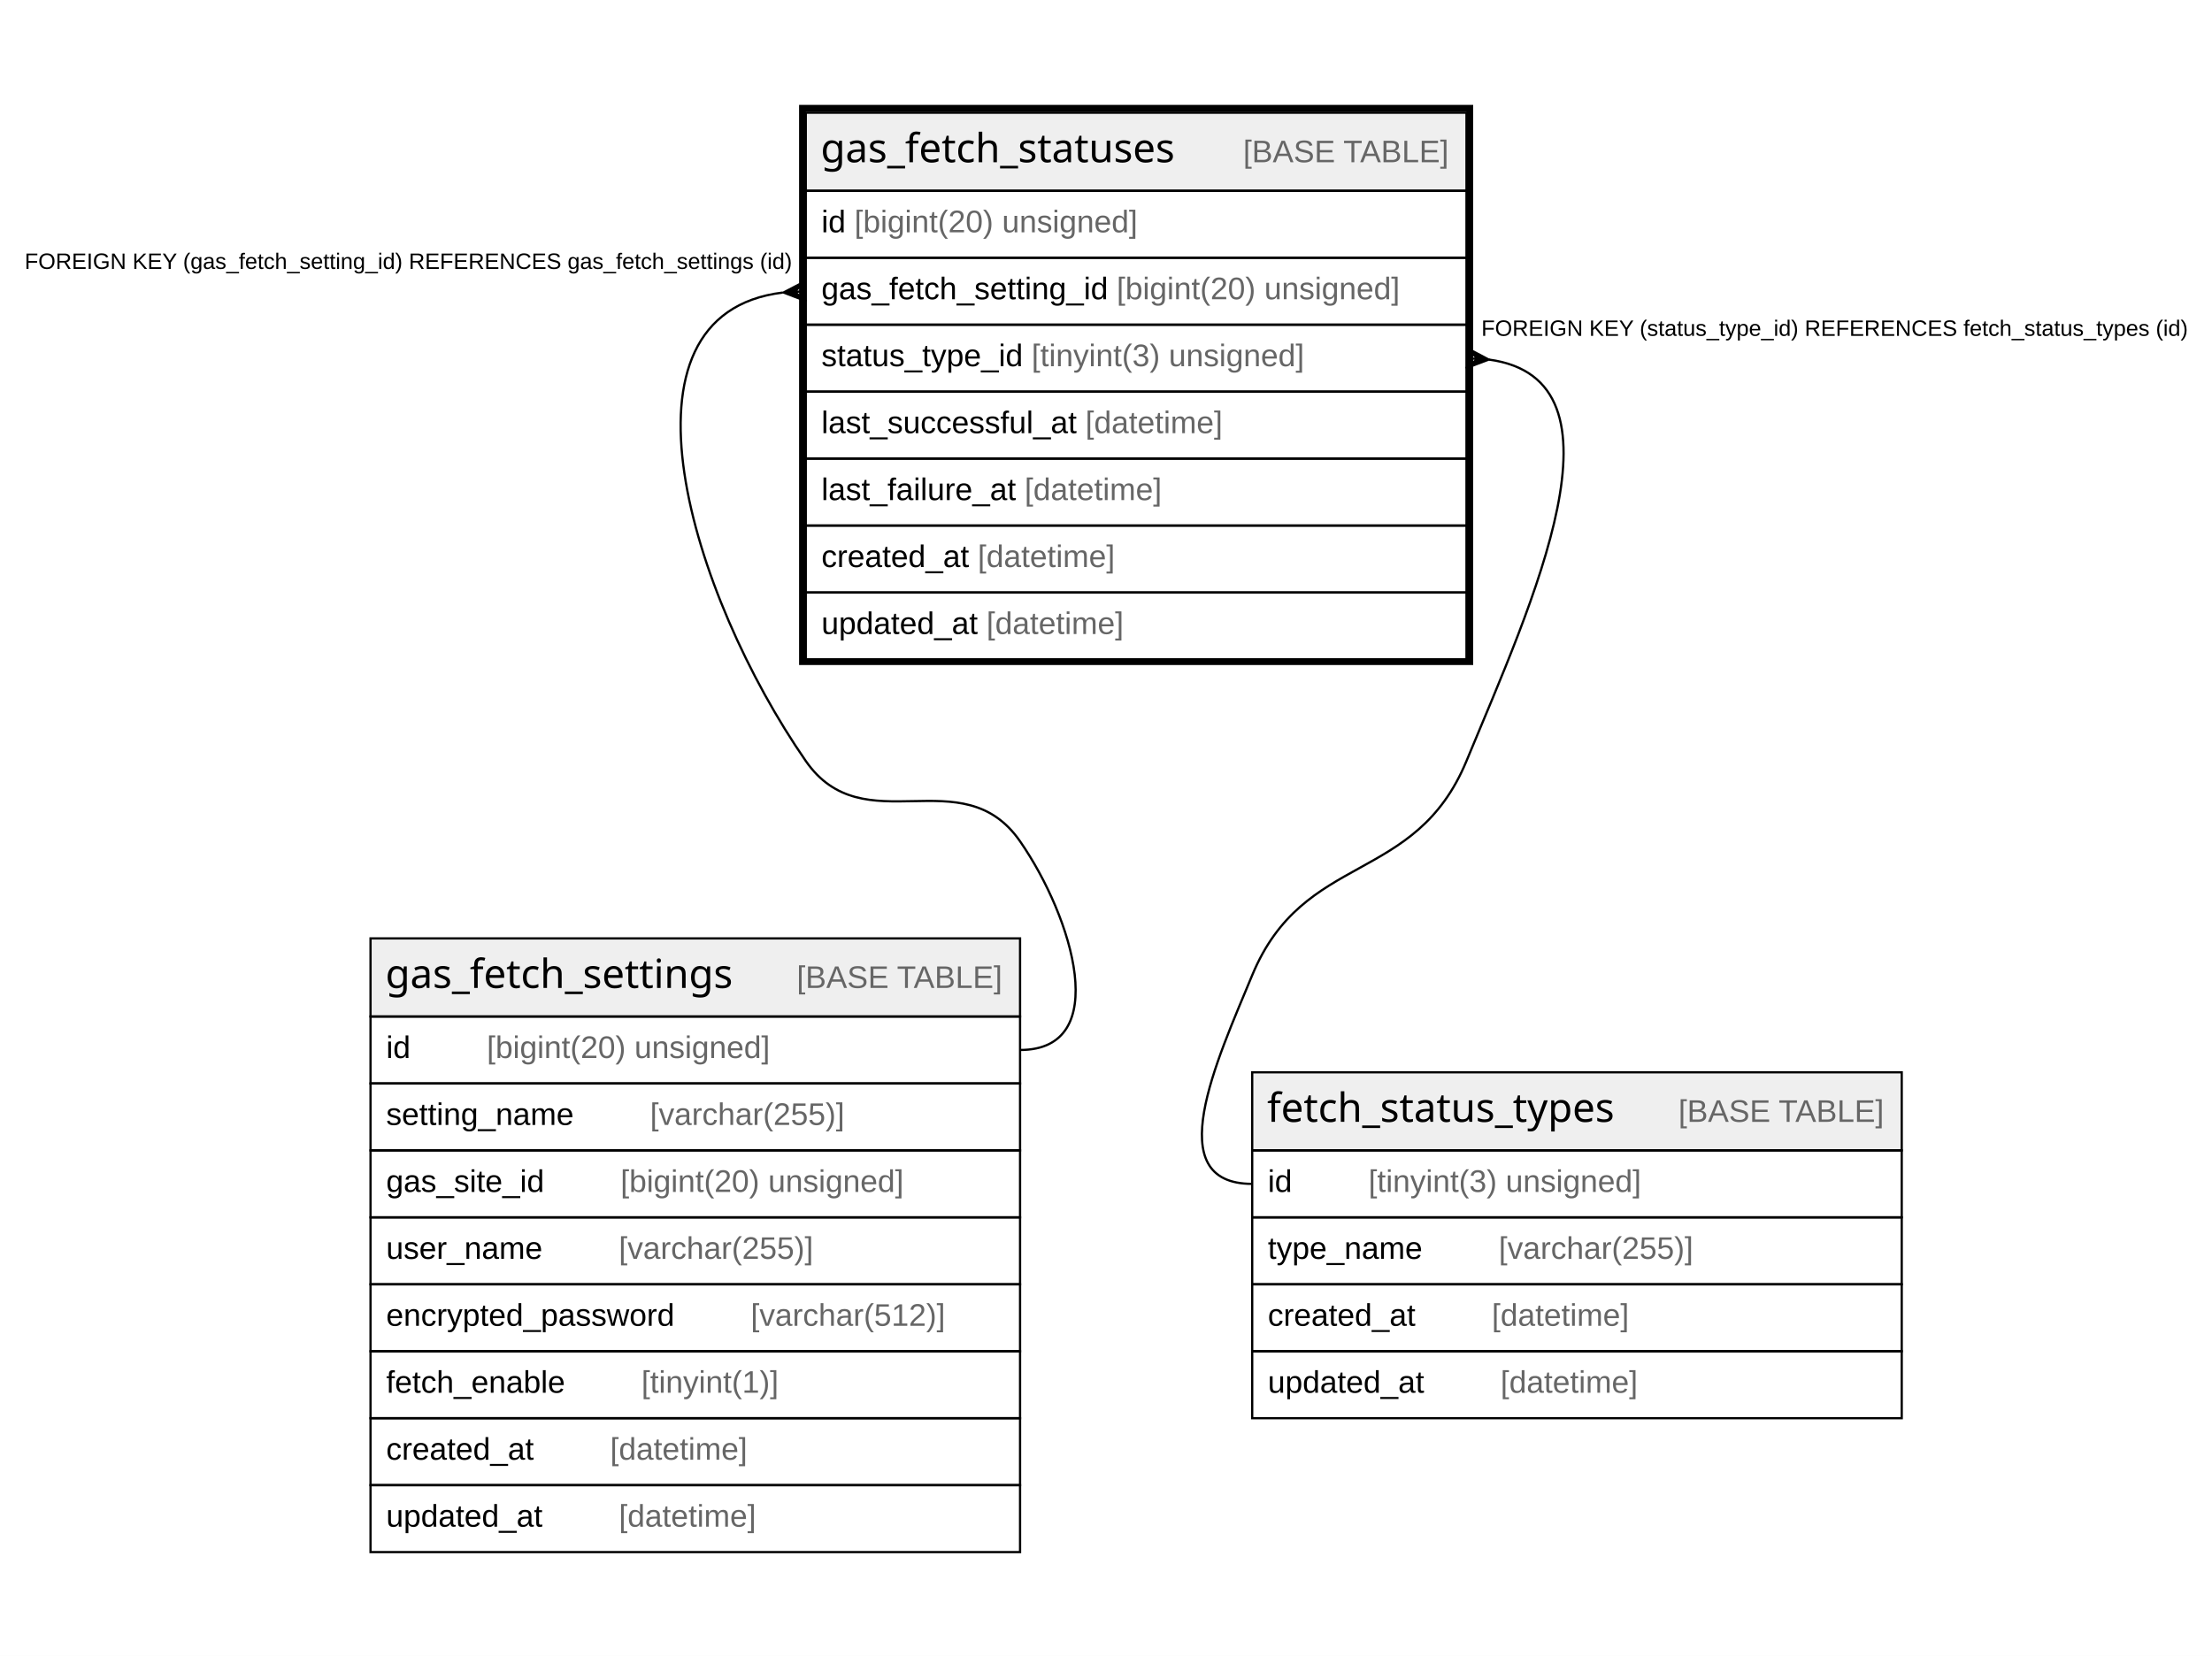
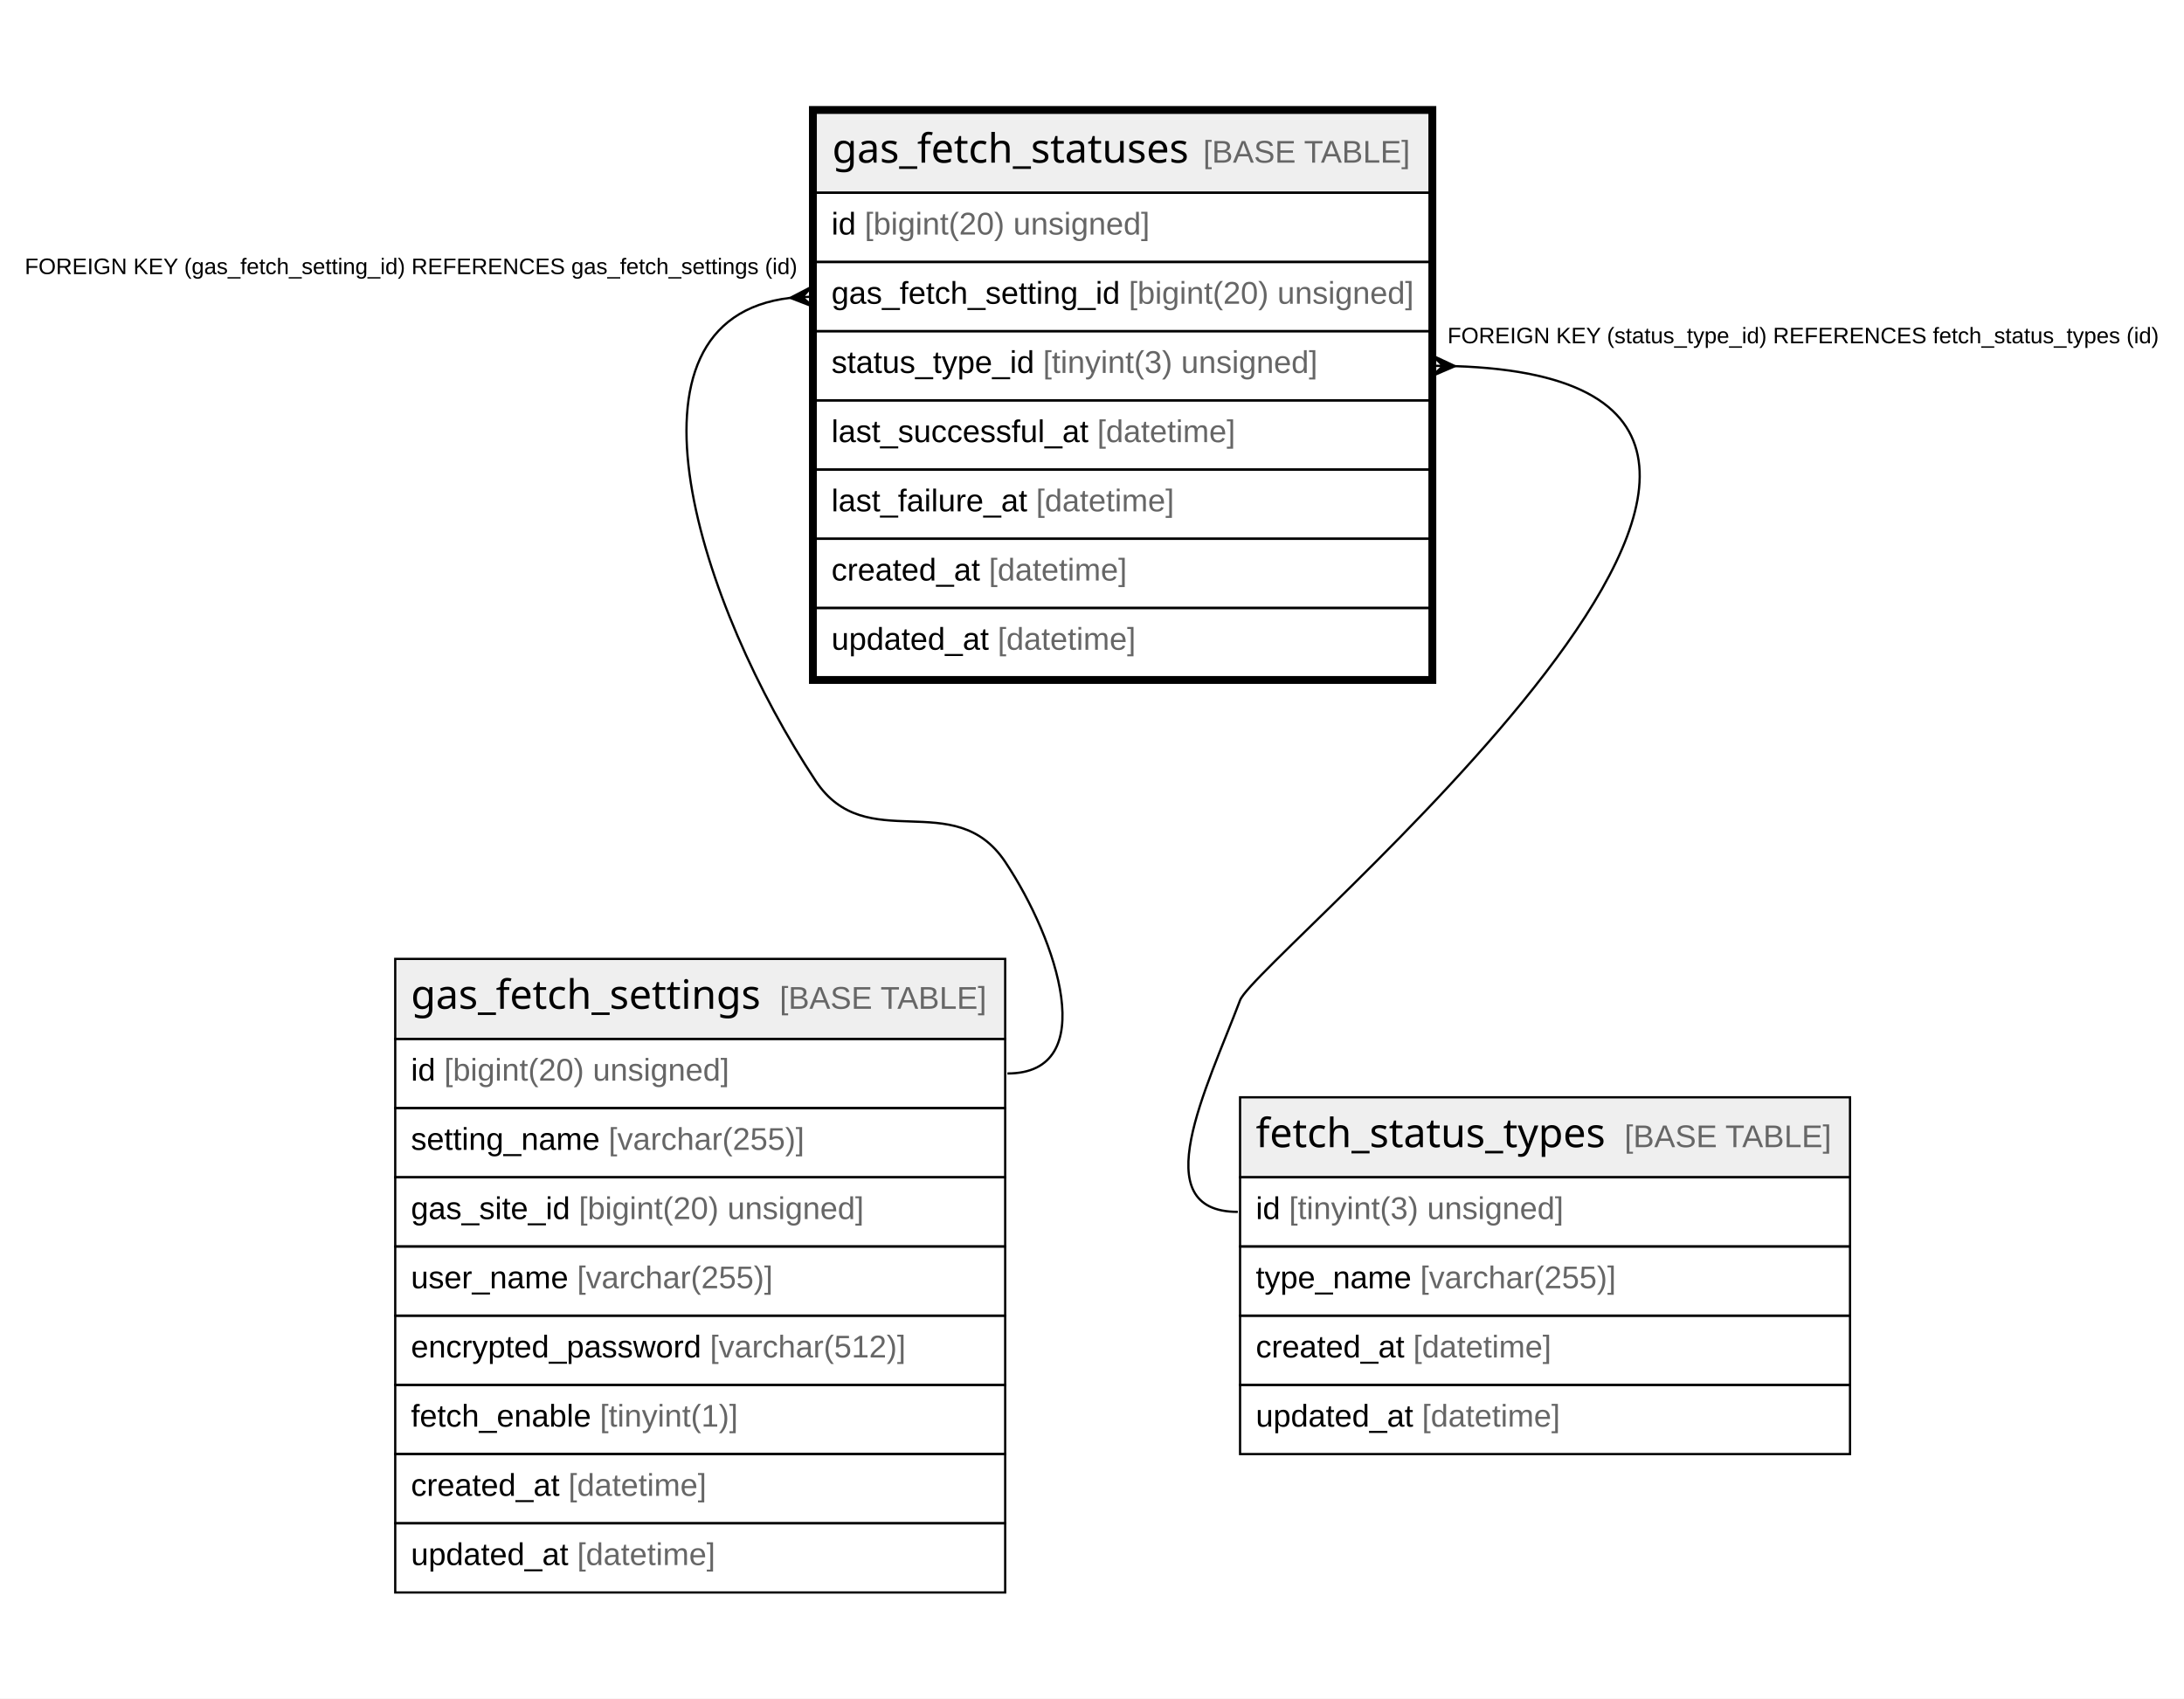
- <svg xmlns="http://www.w3.org/2000/svg" width="991pt" height="742pt" viewBox="0.00 0.00 991.00 742.00">
-   <g id="graph0" class="graph" transform="scale(1 1) rotate(0) translate(4 738)">
-     <polygon fill="#ffffff" stroke="transparent" points="-4,4 -4,-738 987,-738 987,4 -4,4" />
+ <svg xmlns="http://www.w3.org/2000/svg" width="972pt" height="756pt" viewBox="0.00 0.00 971.98 756.00">
+   <g id="graph0" class="graph" transform="scale(1 1) rotate(0) translate(4 752)">
+     <polygon fill="white" stroke="none" points="-4,4 -4,-752 967.98,-752 967.98,4 -4,4" />
    <g id="node1" class="node">
-       <polygon fill="#efefef" stroke="transparent" points="357,-652.5 357,-687.5 653,-687.5 653,-652.5 357,-652.5" />
-       <polygon fill="none" stroke="#000000" points="357,-652.5 357,-687.5 653,-687.5 653,-652.5 357,-652.5" />
-       <text text-anchor="start" x="363.684" y="-665.3" font-family="Arial Bold" font-size="18.00" fill="#000000">gas_fetch_statuses</text>
-       <text text-anchor="start" x="518.748" y="-665.3" font-family="Arial" font-size="14.00" fill="#000000">    </text>
-       <text text-anchor="start" x="552.953" y="-665.3" font-family="Arial" font-size="14.00" fill="#666666">[BASE TABLE]</text>
-       <polygon fill="none" stroke="#000000" points="357,-622.5 357,-652.5 653,-652.5 653,-622.5 357,-622.5" />
-       <text text-anchor="start" x="364" y="-633.9" font-family="Arial" font-size="14.00" fill="#000000">id </text>
-       <text text-anchor="start" x="378.78" y="-633.9" font-family="Arial" font-size="14.00" fill="#666666">[bigint(20) unsigned]</text>
-       <polygon fill="none" stroke="#000000" points="357,-592.5 357,-622.5 653,-622.5 653,-592.5 357,-592.5" />
-       <text text-anchor="start" x="364" y="-603.9" font-family="Arial" font-size="14.00" fill="#000000">gas_fetch_setting_id </text>
-       <text text-anchor="start" x="496.275" y="-603.9" font-family="Arial" font-size="14.00" fill="#666666">[bigint(20) unsigned]</text>
-       <polygon fill="none" stroke="#000000" points="357,-562.5 357,-592.5 653,-592.5 653,-562.5 357,-562.5" />
-       <text text-anchor="start" x="364" y="-573.9" font-family="Arial" font-size="14.00" fill="#000000">status_type_id </text>
-       <text text-anchor="start" x="458.147" y="-573.9" font-family="Arial" font-size="14.00" fill="#666666">[tinyint(3) unsigned]</text>
-       <polygon fill="none" stroke="#000000" points="357,-532.5 357,-562.5 653,-562.5 653,-532.5 357,-532.5" />
-       <text text-anchor="start" x="364" y="-543.9" font-family="Arial" font-size="14.00" fill="#000000">last_successful_at </text>
-       <text text-anchor="start" x="482.254" y="-543.9" font-family="Arial" font-size="14.00" fill="#666666">[datetime]</text>
-       <polygon fill="none" stroke="#000000" points="357,-502.5 357,-532.5 653,-532.5 653,-502.5 357,-502.5" />
-       <text text-anchor="start" x="364" y="-513.9" font-family="Arial" font-size="14.00" fill="#000000">last_failure_at </text>
-       <text text-anchor="start" x="455.021" y="-513.9" font-family="Arial" font-size="14.00" fill="#666666">[datetime]</text>
-       <polygon fill="none" stroke="#000000" points="357,-472.5 357,-502.5 653,-502.5 653,-472.5 357,-472.5" />
-       <text text-anchor="start" x="364" y="-483.9" font-family="Arial" font-size="14.00" fill="#000000">created_at </text>
-       <text text-anchor="start" x="434.028" y="-483.9" font-family="Arial" font-size="14.00" fill="#666666">[datetime]</text>
-       <polygon fill="none" stroke="#000000" points="357,-442.5 357,-472.5 653,-472.5 653,-442.5 357,-442.5" />
-       <text text-anchor="start" x="364" y="-453.9" font-family="Arial" font-size="14.00" fill="#000000">updated_at </text>
-       <text text-anchor="start" x="437.933" y="-453.9" font-family="Arial" font-size="14.00" fill="#666666">[datetime]</text>
-       <polygon fill="none" stroke="#000000" stroke-width="3" points="355.5,-441.5 355.5,-689.5 654.5,-689.5 654.5,-441.5 355.5,-441.5" />
+       <polygon fill="#efefef" stroke="none" points="359.03,-666.2 359.03,-701.8 632.21,-701.8 632.21,-666.2 359.03,-666.2" />
+       <polygon fill="none" stroke="black" points="359.03,-666.2 359.03,-701.8 632.21,-701.8 632.21,-666.2 359.03,-666.2" />
+       <text text-anchor="start" x="366.39" y="-679.6" font-family="Arial Bold" font-size="18.00">gas_fetch_statuses</text>
+       <text text-anchor="start" x="500.35" y="-679.6" font-family="Arial" font-size="14.00">    </text>
+       <text text-anchor="start" x="531.47" y="-679.6" font-family="Arial" font-size="14.00" fill="#666666">[BASE TABLE]</text>
+       <polygon fill="none" stroke="black" points="359.03,-635.4 359.03,-666.2 632.21,-666.2 632.21,-635.4 359.03,-635.4" />
+       <text text-anchor="start" x="366.03" y="-647.6" font-family="Arial" font-size="14.00">id </text>
+       <text text-anchor="start" x="380.81" y="-647.6" font-family="Arial" font-size="14.00" fill="#666666">[bigint(20) unsigned]</text>
+       <polygon fill="none" stroke="black" points="359.03,-604.6 359.03,-635.4 632.21,-635.4 632.21,-604.6 359.03,-604.6" />
+       <text text-anchor="start" x="366.03" y="-616.8" font-family="Arial" font-size="14.00">gas_fetch_setting_id </text>
+       <text text-anchor="start" x="498.34" y="-616.8" font-family="Arial" font-size="14.00" fill="#666666">[bigint(20) unsigned]</text>
+       <polygon fill="none" stroke="black" points="359.03,-573.8 359.03,-604.6 632.21,-604.6 632.21,-573.8 359.03,-573.8" />
+       <text text-anchor="start" x="366.03" y="-586" font-family="Arial" font-size="14.00">status_type_id </text>
+       <text text-anchor="start" x="460.2" y="-586" font-family="Arial" font-size="14.00" fill="#666666">[tinyint(3) unsigned]</text>
+       <polygon fill="none" stroke="black" points="359.03,-543 359.03,-573.8 632.21,-573.8 632.21,-543 359.03,-543" />
+       <text text-anchor="start" x="366.03" y="-555.2" font-family="Arial" font-size="14.00">last_successful_at </text>
+       <text text-anchor="start" x="484.31" y="-555.2" font-family="Arial" font-size="14.00" fill="#666666">[datetime]</text>
+       <polygon fill="none" stroke="black" points="359.03,-512.2 359.03,-543 632.21,-543 632.21,-512.2 359.03,-512.2" />
+       <text text-anchor="start" x="366.03" y="-524.4" font-family="Arial" font-size="14.00">last_failure_at </text>
+       <text text-anchor="start" x="457.08" y="-524.4" font-family="Arial" font-size="14.00" fill="#666666">[datetime]</text>
+       <polygon fill="none" stroke="black" points="359.03,-481.4 359.03,-512.2 632.21,-512.2 632.21,-481.4 359.03,-481.4" />
+       <text text-anchor="start" x="366.03" y="-493.6" font-family="Arial" font-size="14.00">created_at </text>
+       <text text-anchor="start" x="436.08" y="-493.6" font-family="Arial" font-size="14.00" fill="#666666">[datetime]</text>
+       <polygon fill="none" stroke="black" points="359.03,-450.6 359.03,-481.4 632.21,-481.4 632.21,-450.6 359.03,-450.6" />
+       <text text-anchor="start" x="366.03" y="-462.8" font-family="Arial" font-size="14.00">updated_at </text>
+       <text text-anchor="start" x="439.99" y="-462.8" font-family="Arial" font-size="14.00" fill="#666666">[datetime]</text>
+       <polygon fill="none" stroke="black" stroke-width="3" points="357.53,-449.1 357.53,-703.3 633.71,-703.3 633.71,-449.1 357.53,-449.1" />
    </g>
    <g id="node2" class="node">
-       <polygon fill="#efefef" stroke="transparent" points="162,-282.5 162,-317.5 453,-317.5 453,-282.5 162,-282.5" />
-       <polygon fill="none" stroke="#000000" points="162,-282.5 162,-317.5 453,-317.5 453,-282.5 162,-282.5" />
-       <text text-anchor="start" x="168.687" y="-295.3" font-family="Arial Bold" font-size="18.00" fill="#000000">gas_fetch_settings</text>
-       <text text-anchor="start" x="318.745" y="-295.3" font-family="Arial" font-size="14.00" fill="#000000">    </text>
-       <text text-anchor="start" x="352.95" y="-295.3" font-family="Arial" font-size="14.00" fill="#666666">[BASE TABLE]</text>
-       <polygon fill="none" stroke="#000000" points="162,-252.5 162,-282.5 453,-282.5 453,-252.5 162,-252.5" />
-       <text text-anchor="start" x="169" y="-263.9" font-family="Arial" font-size="14.00" fill="#000000">id    </text>
-       <text text-anchor="start" x="214.094" y="-263.9" font-family="Arial" font-size="14.00" fill="#666666">[bigint(20) unsigned]</text>
-       <polygon fill="none" stroke="#000000" points="162,-222.5 162,-252.5 453,-252.5 453,-222.5 162,-222.5" />
-       <text text-anchor="start" x="169" y="-233.9" font-family="Arial" font-size="14.00" fill="#000000">setting_name    </text>
-       <text text-anchor="start" x="287.231" y="-233.9" font-family="Arial" font-size="14.00" fill="#666666">[varchar(255)]</text>
-       <polygon fill="none" stroke="#000000" points="162,-192.5 162,-222.5 453,-222.5 453,-192.5 162,-192.5" />
-       <text text-anchor="start" x="169" y="-203.9" font-family="Arial" font-size="14.00" fill="#000000">gas_site_id    </text>
-       <text text-anchor="start" x="274.004" y="-203.9" font-family="Arial" font-size="14.00" fill="#666666">[bigint(20) unsigned]</text>
-       <polygon fill="none" stroke="#000000" points="162,-162.5 162,-192.5 453,-192.5 453,-162.5 162,-162.5" />
-       <text text-anchor="start" x="169" y="-173.9" font-family="Arial" font-size="14.00" fill="#000000">user_name    </text>
-       <text text-anchor="start" x="273.222" y="-173.9" font-family="Arial" font-size="14.00" fill="#666666">[varchar(255)]</text>
-       <polygon fill="none" stroke="#000000" points="162,-132.5 162,-162.5 453,-162.5 453,-132.5 162,-132.5" />
-       <text text-anchor="start" x="169" y="-143.9" font-family="Arial" font-size="14.00" fill="#000000">encrypted_password    </text>
-       <text text-anchor="start" x="332.349" y="-143.9" font-family="Arial" font-size="14.00" fill="#666666">[varchar(512)]</text>
-       <polygon fill="none" stroke="#000000" points="162,-102.5 162,-132.5 453,-132.5 453,-102.5 162,-102.5" />
-       <text text-anchor="start" x="169" y="-113.9" font-family="Arial" font-size="14.00" fill="#000000">fetch_enable    </text>
-       <text text-anchor="start" x="283.353" y="-113.9" font-family="Arial" font-size="14.00" fill="#666666">[tinyint(1)]</text>
-       <polygon fill="none" stroke="#000000" points="162,-72.5 162,-102.5 453,-102.5 453,-72.5 162,-72.5" />
-       <text text-anchor="start" x="169" y="-83.9" font-family="Arial" font-size="14.00" fill="#000000">created_at    </text>
-       <text text-anchor="start" x="269.342" y="-83.9" font-family="Arial" font-size="14.00" fill="#666666">[datetime]</text>
-       <polygon fill="none" stroke="#000000" points="162,-42.5 162,-72.5 453,-72.5 453,-42.5 162,-42.5" />
-       <text text-anchor="start" x="169" y="-53.9" font-family="Arial" font-size="14.00" fill="#000000">updated_at    </text>
-       <text text-anchor="start" x="273.247" y="-53.9" font-family="Arial" font-size="14.00" fill="#666666">[datetime]</text>
+       <polygon fill="#efefef" stroke="none" points="171.89,-289.6 171.89,-325.2 443.35,-325.2 443.35,-289.6 171.89,-289.6" />
+       <polygon fill="none" stroke="black" points="171.89,-289.6 171.89,-325.2 443.35,-325.2 443.35,-289.6 171.89,-289.6" />
+       <text text-anchor="start" x="178.89" y="-303" font-family="Arial Bold" font-size="18.00">gas_fetch_settings</text>
+       <text text-anchor="start" x="311.86" y="-303" font-family="Arial" font-size="14.00">    </text>
+       <text text-anchor="start" x="342.97" y="-303" font-family="Arial" font-size="14.00" fill="#666666">[BASE TABLE]</text>
+       <polygon fill="none" stroke="black" points="171.89,-258.8 171.89,-289.6 443.35,-289.6 443.35,-258.8 171.89,-258.8" />
+       <text text-anchor="start" x="178.89" y="-271" font-family="Arial" font-size="14.00">id </text>
+       <text text-anchor="start" x="193.67" y="-271" font-family="Arial" font-size="14.00" fill="#666666">[bigint(20) unsigned]</text>
+       <polygon fill="none" stroke="black" points="171.89,-228 171.89,-258.8 443.35,-258.8 443.35,-228 171.89,-228" />
+       <text text-anchor="start" x="178.89" y="-240.2" font-family="Arial" font-size="14.00">setting_name </text>
+       <text text-anchor="start" x="266.83" y="-240.2" font-family="Arial" font-size="14.00" fill="#666666">[varchar(255)]</text>
+       <polygon fill="none" stroke="black" points="171.89,-197.2 171.89,-228 443.35,-228 443.35,-197.2 171.89,-197.2" />
+       <text text-anchor="start" x="178.89" y="-209.4" font-family="Arial" font-size="14.00">gas_site_id </text>
+       <text text-anchor="start" x="253.6" y="-209.4" font-family="Arial" font-size="14.00" fill="#666666">[bigint(20) unsigned]</text>
+       <polygon fill="none" stroke="black" points="171.89,-166.4 171.89,-197.2 443.35,-197.2 443.35,-166.4 171.89,-166.4" />
+       <text text-anchor="start" x="178.89" y="-178.6" font-family="Arial" font-size="14.00">user_name </text>
+       <text text-anchor="start" x="252.82" y="-178.6" font-family="Arial" font-size="14.00" fill="#666666">[varchar(255)]</text>
+       <polygon fill="none" stroke="black" points="171.89,-135.6 171.89,-166.4 443.35,-166.4 443.35,-135.6 171.89,-135.6" />
+       <text text-anchor="start" x="178.89" y="-147.8" font-family="Arial" font-size="14.00">encrypted_password </text>
+       <text text-anchor="start" x="311.96" y="-147.8" font-family="Arial" font-size="14.00" fill="#666666">[varchar(512)]</text>
+       <polygon fill="none" stroke="black" points="171.89,-104.8 171.89,-135.6 443.35,-135.6 443.35,-104.8 171.89,-104.8" />
+       <text text-anchor="start" x="178.89" y="-117" font-family="Arial" font-size="14.00">fetch_enable </text>
+       <text text-anchor="start" x="262.96" y="-117" font-family="Arial" font-size="14.00" fill="#666666">[tinyint(1)]</text>
+       <polygon fill="none" stroke="black" points="171.89,-74 171.89,-104.8 443.35,-104.8 443.35,-74 171.89,-74" />
+       <text text-anchor="start" x="178.89" y="-86.2" font-family="Arial" font-size="14.00">created_at </text>
+       <text text-anchor="start" x="248.94" y="-86.2" font-family="Arial" font-size="14.00" fill="#666666">[datetime]</text>
+       <polygon fill="none" stroke="black" points="171.89,-43.2 171.89,-74 443.35,-74 443.35,-43.2 171.89,-43.2" />
+       <text text-anchor="start" x="178.89" y="-55.4" font-family="Arial" font-size="14.00">updated_at </text>
+       <text text-anchor="start" x="252.85" y="-55.4" font-family="Arial" font-size="14.00" fill="#666666">[datetime]</text>
    </g>
    <g id="edge1" class="edge">
-       <path fill="none" stroke="#000000" d="M346.642,-606.9C266.61,-597.149 305.793,-470.892 357,-397 382.955,-359.546 427.045,-398.454 453,-361 476.67,-326.844 494.556,-267.5 453,-267.5" />
-       <polygon fill="#000000" stroke="#000000" points="347.017,-606.921 356.74,-611.992 352.008,-607.211 357,-607.5 357,-607.5 357,-607.5 352.008,-607.211 357.26,-603.008 347.017,-606.921 347.017,-606.921" />
-       <text text-anchor="start" x="7.026" y="-617.5" font-family="Arial" font-size="10.00" fill="#000000">FOREIGN KEY (gas_fetch_setting_id) REFERENCES gas_fetch_settings (id)</text>
+       <path fill="none" stroke="black" d="M347.68,-619.42C265.56,-609.74 308.06,-481.2 359.03,-404.4 381.56,-370.45 420.71,-402.28 443.35,-368.4 466.6,-333.58 486.22,-274.2 444.35,-274.2" />
+       <polygon fill="black" stroke="black" points="347.71,-619.42 357.44,-624.47 353.04,-619.72 357.36,-619.96 357.36,-619.96 357.36,-619.96 353.04,-619.72 357.95,-615.49 347.71,-619.42" />
+       <text text-anchor="start" x="7" y="-630" font-family="Arial" font-size="10.00">FOREIGN KEY (gas_fetch_setting_id) REFERENCES gas_fetch_settings (id)</text>
    </g>
    <g id="node3" class="node">
-       <polygon fill="#efefef" stroke="transparent" points="557,-222.5 557,-257.5 848,-257.5 848,-222.5 557,-222.5" />
-       <polygon fill="none" stroke="#000000" points="557,-222.5 557,-257.5 848,-257.5 848,-222.5 557,-222.5" />
-       <text text-anchor="start" x="563.686" y="-235.3" font-family="Arial Bold" font-size="18.00" fill="#000000">fetch_status_types</text>
-       <text text-anchor="start" x="713.746" y="-235.3" font-family="Arial" font-size="14.00" fill="#000000">    </text>
-       <text text-anchor="start" x="747.951" y="-235.3" font-family="Arial" font-size="14.00" fill="#666666">[BASE TABLE]</text>
-       <polygon fill="none" stroke="#000000" points="557,-192.5 557,-222.5 848,-222.5 848,-192.5 557,-192.5" />
-       <text text-anchor="start" x="564" y="-203.9" font-family="Arial" font-size="14.00" fill="#000000">id    </text>
-       <text text-anchor="start" x="609.094" y="-203.9" font-family="Arial" font-size="14.00" fill="#666666">[tinyint(3) unsigned]</text>
-       <polygon fill="none" stroke="#000000" points="557,-162.5 557,-192.5 848,-192.5 848,-162.5 557,-162.5" />
-       <text text-anchor="start" x="564" y="-173.9" font-family="Arial" font-size="14.00" fill="#000000">type_name    </text>
-       <text text-anchor="start" x="667.452" y="-173.9" font-family="Arial" font-size="14.00" fill="#666666">[varchar(255)]</text>
-       <polygon fill="none" stroke="#000000" points="557,-132.5 557,-162.5 848,-162.5 848,-132.5 557,-132.5" />
-       <text text-anchor="start" x="564" y="-143.9" font-family="Arial" font-size="14.00" fill="#000000">created_at    </text>
-       <text text-anchor="start" x="664.342" y="-143.9" font-family="Arial" font-size="14.00" fill="#666666">[datetime]</text>
-       <polygon fill="none" stroke="#000000" points="557,-102.5 557,-132.5 848,-132.5 848,-102.5 557,-102.5" />
-       <text text-anchor="start" x="564" y="-113.9" font-family="Arial" font-size="14.00" fill="#000000">updated_at    </text>
-       <text text-anchor="start" x="668.247" y="-113.9" font-family="Arial" font-size="14.00" fill="#666666">[datetime]</text>
+       <polygon fill="#efefef" stroke="none" points="547.89,-228 547.89,-263.6 819.35,-263.6 819.35,-228 547.89,-228" />
+       <polygon fill="none" stroke="black" points="547.89,-228 547.89,-263.6 819.35,-263.6 819.35,-228 547.89,-228" />
+       <text text-anchor="start" x="554.89" y="-241.4" font-family="Arial Bold" font-size="18.00">fetch_status_types</text>
+       <text text-anchor="start" x="687.86" y="-241.4" font-family="Arial" font-size="14.00">    </text>
+       <text text-anchor="start" x="718.97" y="-241.4" font-family="Arial" font-size="14.00" fill="#666666">[BASE TABLE]</text>
+       <polygon fill="none" stroke="black" points="547.89,-197.2 547.89,-228 819.35,-228 819.35,-197.2 547.89,-197.2" />
+       <text text-anchor="start" x="554.89" y="-209.4" font-family="Arial" font-size="14.00">id </text>
+       <text text-anchor="start" x="569.67" y="-209.4" font-family="Arial" font-size="14.00" fill="#666666">[tinyint(3) unsigned]</text>
+       <polygon fill="none" stroke="black" points="547.89,-166.4 547.89,-197.2 819.35,-197.2 819.35,-166.4 547.89,-166.4" />
+       <text text-anchor="start" x="554.89" y="-178.6" font-family="Arial" font-size="14.00">type_name </text>
+       <text text-anchor="start" x="628.05" y="-178.6" font-family="Arial" font-size="14.00" fill="#666666">[varchar(255)]</text>
+       <polygon fill="none" stroke="black" points="547.89,-135.6 547.89,-166.4 819.35,-166.4 819.35,-135.6 547.89,-135.6" />
+       <text text-anchor="start" x="554.89" y="-147.8" font-family="Arial" font-size="14.00">created_at </text>
+       <text text-anchor="start" x="624.94" y="-147.8" font-family="Arial" font-size="14.00" fill="#666666">[datetime]</text>
+       <polygon fill="none" stroke="black" points="547.89,-104.8 547.89,-135.6 819.35,-135.6 819.35,-104.8 547.89,-104.8" />
+       <text text-anchor="start" x="554.89" y="-117" font-family="Arial" font-size="14.00">updated_at </text>
+       <text text-anchor="start" x="628.85" y="-117" font-family="Arial" font-size="14.00" fill="#666666">[datetime]</text>
    </g>
    <g id="edge2" class="edge">
-       <path fill="none" stroke="#000000" d="M663.039,-576.869C728.811,-568.007 682.321,-467.786 653,-397 629.909,-341.253 580.091,-356.747 557,-301 541.097,-262.608 515.444,-207.5 557,-207.5" />
-       <polygon fill="#000000" stroke="#000000" points="662.98,-576.872 652.717,-573.009 657.99,-577.186 653,-577.5 653,-577.5 653,-577.5 657.99,-577.186 653.283,-581.991 662.98,-576.872 662.98,-576.872" />
-       <text text-anchor="start" x="659.643" y="-587.5" font-family="Arial" font-size="10.00" fill="#000000">FOREIGN KEY (status_type_id) REFERENCES fetch_status_types (id)</text>
+       <path fill="none" stroke="black" d="M643.36,-589.04C871.11,-581.81 555.23,-326.21 547.89,-306.8 533.08,-267.64 505.02,-212.6 546.89,-212.6" />
+       <polygon fill="black" stroke="black" points="643.54,-589.04 633.47,-584.7 638.21,-589.12 633.87,-589.19 633.87,-589.19 633.87,-589.19 638.21,-589.12 633.61,-593.69 643.54,-589.04" />
+       <text text-anchor="start" x="640.21" y="-599.2" font-family="Arial" font-size="10.00">FOREIGN KEY (status_type_id) REFERENCES fetch_status_types (id)</text>
    </g>
  </g>
</svg>
